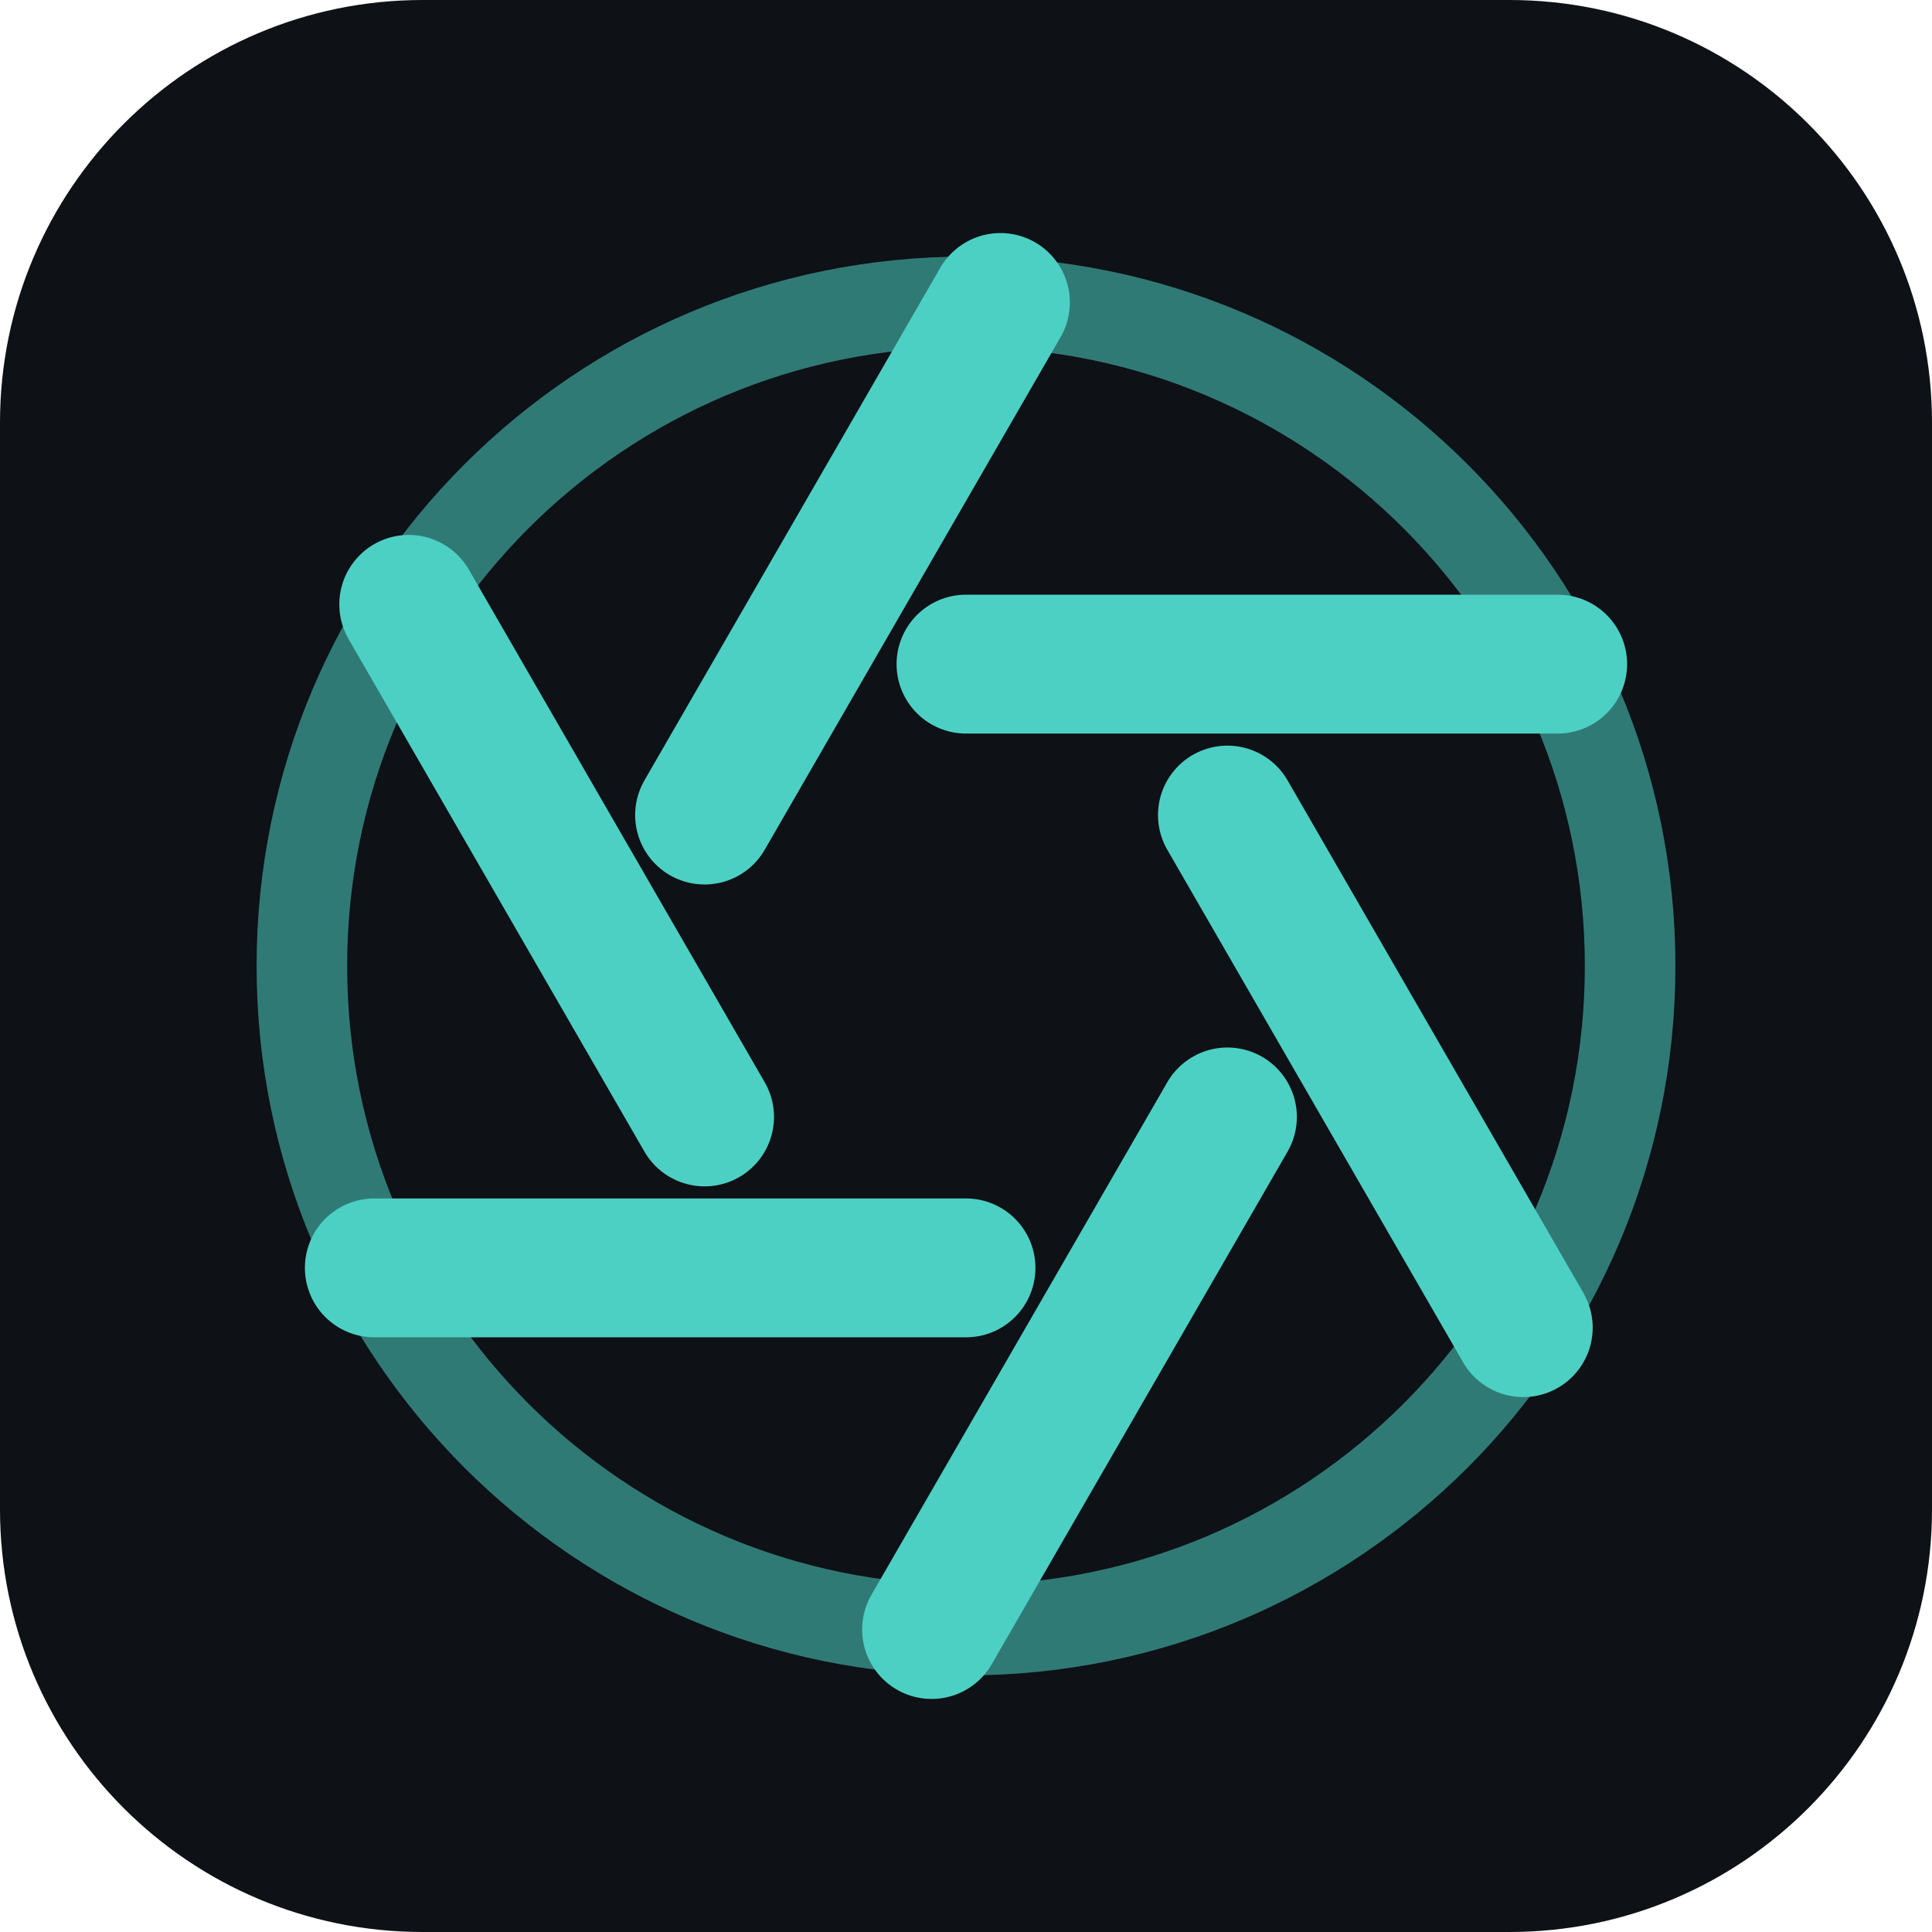
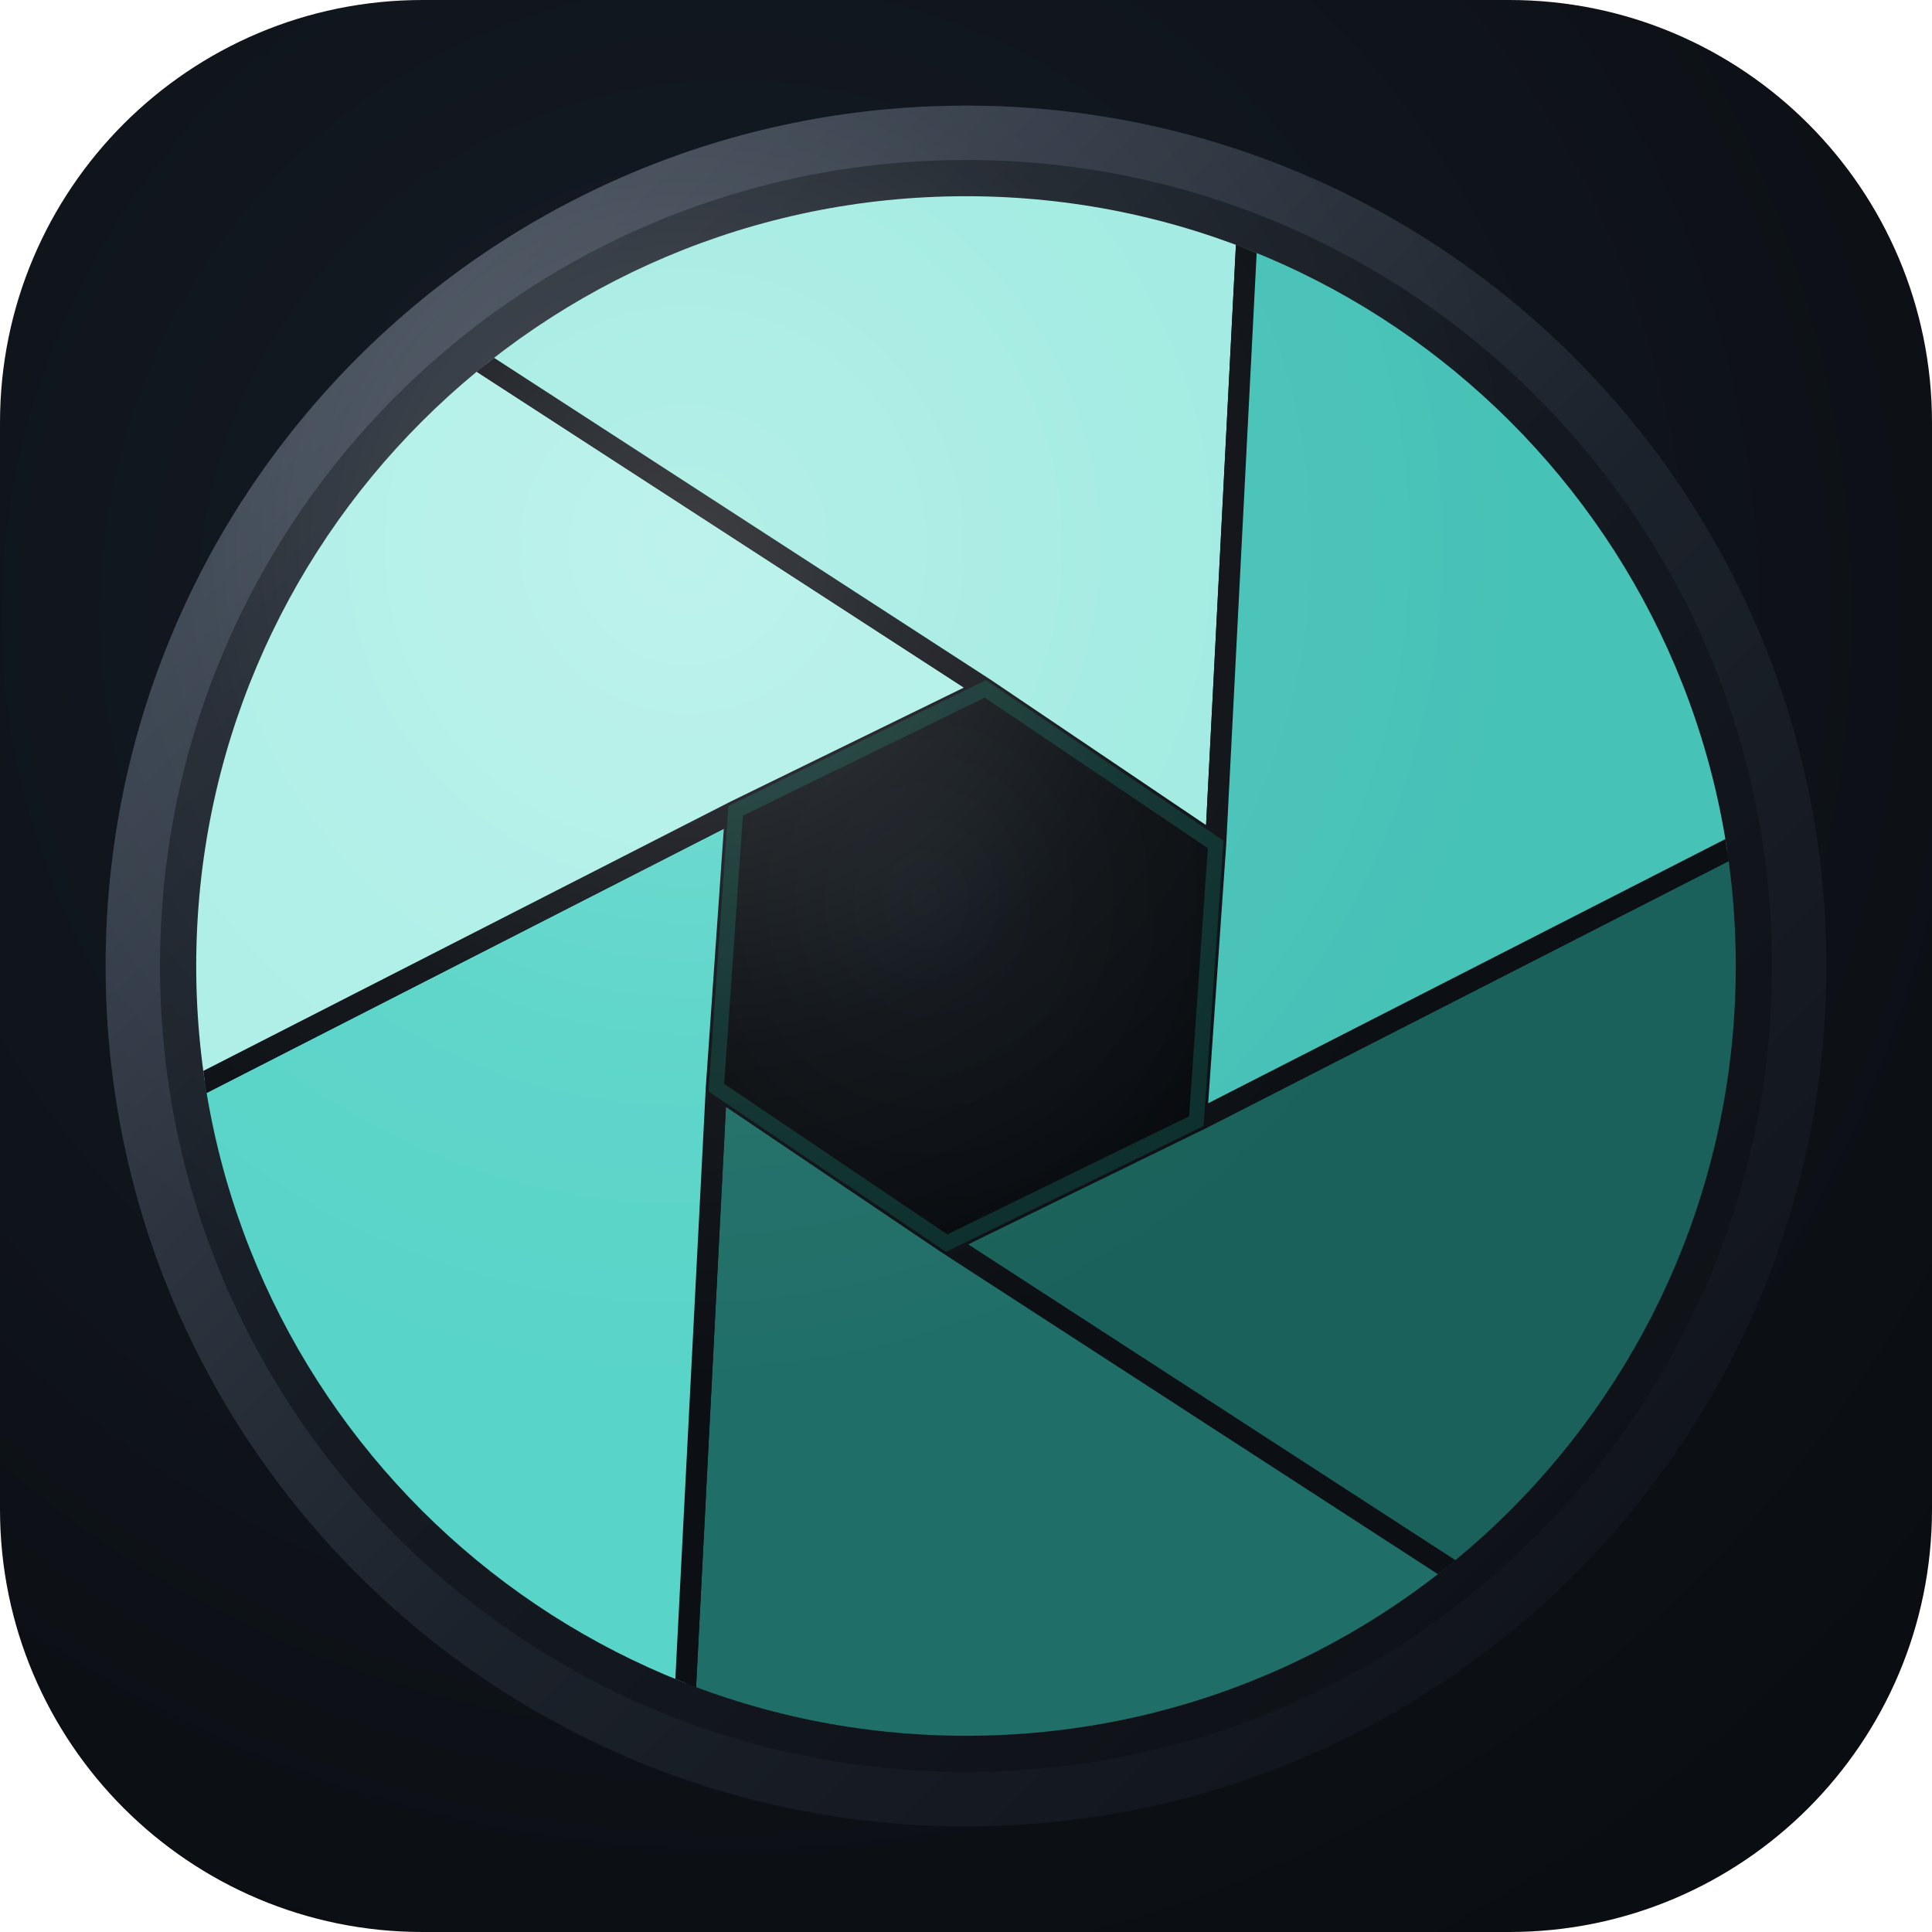
- <svg xmlns="http://www.w3.org/2000/svg" viewBox="0 0 32 32">
-   <rect width="32" height="32" rx="7" fill="#0e1116" />
-   <g fill="none" stroke="#4dd0c4" stroke-width="2.3" stroke-linecap="round" stroke-linejoin="round">
-     <circle cx="16" cy="16" r="11" stroke-width="1.5" opacity="0.55" />
-     <line x1="16.00" y1="11.00" x2="25.80" y2="11.00" />
-     <line x1="20.33" y1="13.50" x2="25.23" y2="21.99" />
-     <line x1="20.33" y1="18.50" x2="15.43" y2="26.99" />
-     <line x1="16.00" y1="21.00" x2="6.20" y2="21.00" />
-     <line x1="11.67" y1="18.50" x2="6.77" y2="10.01" />
-     <line x1="11.67" y1="13.50" x2="16.57" y2="5.01" />
+ <svg xmlns="http://www.w3.org/2000/svg" viewBox="0 0 64 64">
+   <defs>
+     <radialGradient id="bg" cx="38%" cy="32%" r="80%">
+       <stop offset="0%" stop-color="#161d27" />
+       <stop offset="100%" stop-color="#0a0d11" />
+     </radialGradient>
+     <linearGradient id="barrel" x1="0" y1="0" x2="1" y2="1">
+       <stop offset="0%" stop-color="#2a323d" />
+       <stop offset="48%" stop-color="#151a21" />
+       <stop offset="100%" stop-color="#0b0e13" />
+     </linearGradient>
+     <linearGradient id="rim" x1="0" y1="0" x2="1" y2="1">
+       <stop offset="0%" stop-color="#465260" />
+       <stop offset="55%" stop-color="#1c222b" />
+       <stop offset="100%" stop-color="#0c0f14" />
+     </linearGradient>
+     <radialGradient id="hole" cx="42%" cy="38%" r="75%">
+       <stop offset="0%" stop-color="#0e141a" />
+       <stop offset="100%" stop-color="#05070a" />
+     </radialGradient>
+     <radialGradient id="sheen" cx="34%" cy="26%" r="48%">
+       <stop offset="0%" stop-color="#ffffff" stop-opacity="0.20" />
+       <stop offset="60%" stop-color="#ffffff" stop-opacity="0.04" />
+       <stop offset="100%" stop-color="#ffffff" stop-opacity="0" />
+     </radialGradient>
+     <clipPath id="lensClip">
+       <circle cx="32" cy="32" r="25.5" />
+     </clipPath>
+     <clipPath id="barrelClip">
+       <circle cx="32" cy="32" r="28.5" />
+     </clipPath>
+   </defs>
+   <rect width="64" height="64" rx="14" fill="url(#bg)" />
+   <circle cx="32" cy="32" r="28.5" fill="url(#barrel)" />
+   <circle cx="32" cy="32" r="27.60" fill="none" stroke="url(#rim)" stroke-width="1.8" />
+   <g clip-path="url(#lensClip)" stroke="#0c0f14" stroke-width="0.7" stroke-linejoin="round">
+     <path d="M62.32,25.55 L52.74,55.04 L31.36,41.18 L39.63,37.14 Z" fill="#19615a" />
+     <path d="M52.74,55.04 L22.42,61.48 L23.73,36.03 L31.36,41.18 Z" fill="#1f6e67" />
+     <path d="M22.42,61.48 L1.68,38.45 L24.37,26.86 L23.73,36.03 Z" fill="#59d4c8" />
+     <path d="M1.68,38.45 L11.26,8.96 L32.64,22.82 L24.37,26.86 Z" fill="#adefe7" />
+     <path d="M11.26,8.96 L41.58,2.52 L40.27,27.97 L32.64,22.82 Z" fill="#a1ebe2" />
+     <path d="M41.58,2.52 L62.32,25.55 L39.63,37.14 L40.27,27.97 Z" fill="#47c2b7" />
  </g>
+   <path d="M39.63,37.14 L31.36,41.18 L23.73,36.03 L24.37,26.86 L32.64,22.82 L40.27,27.97 Z" fill="url(#hole)" stroke="#0c2f2b" stroke-width="0.5" />
+   <circle cx="32" cy="32" r="28.5" fill="url(#sheen)" clip-path="url(#barrelClip)" />
</svg>
